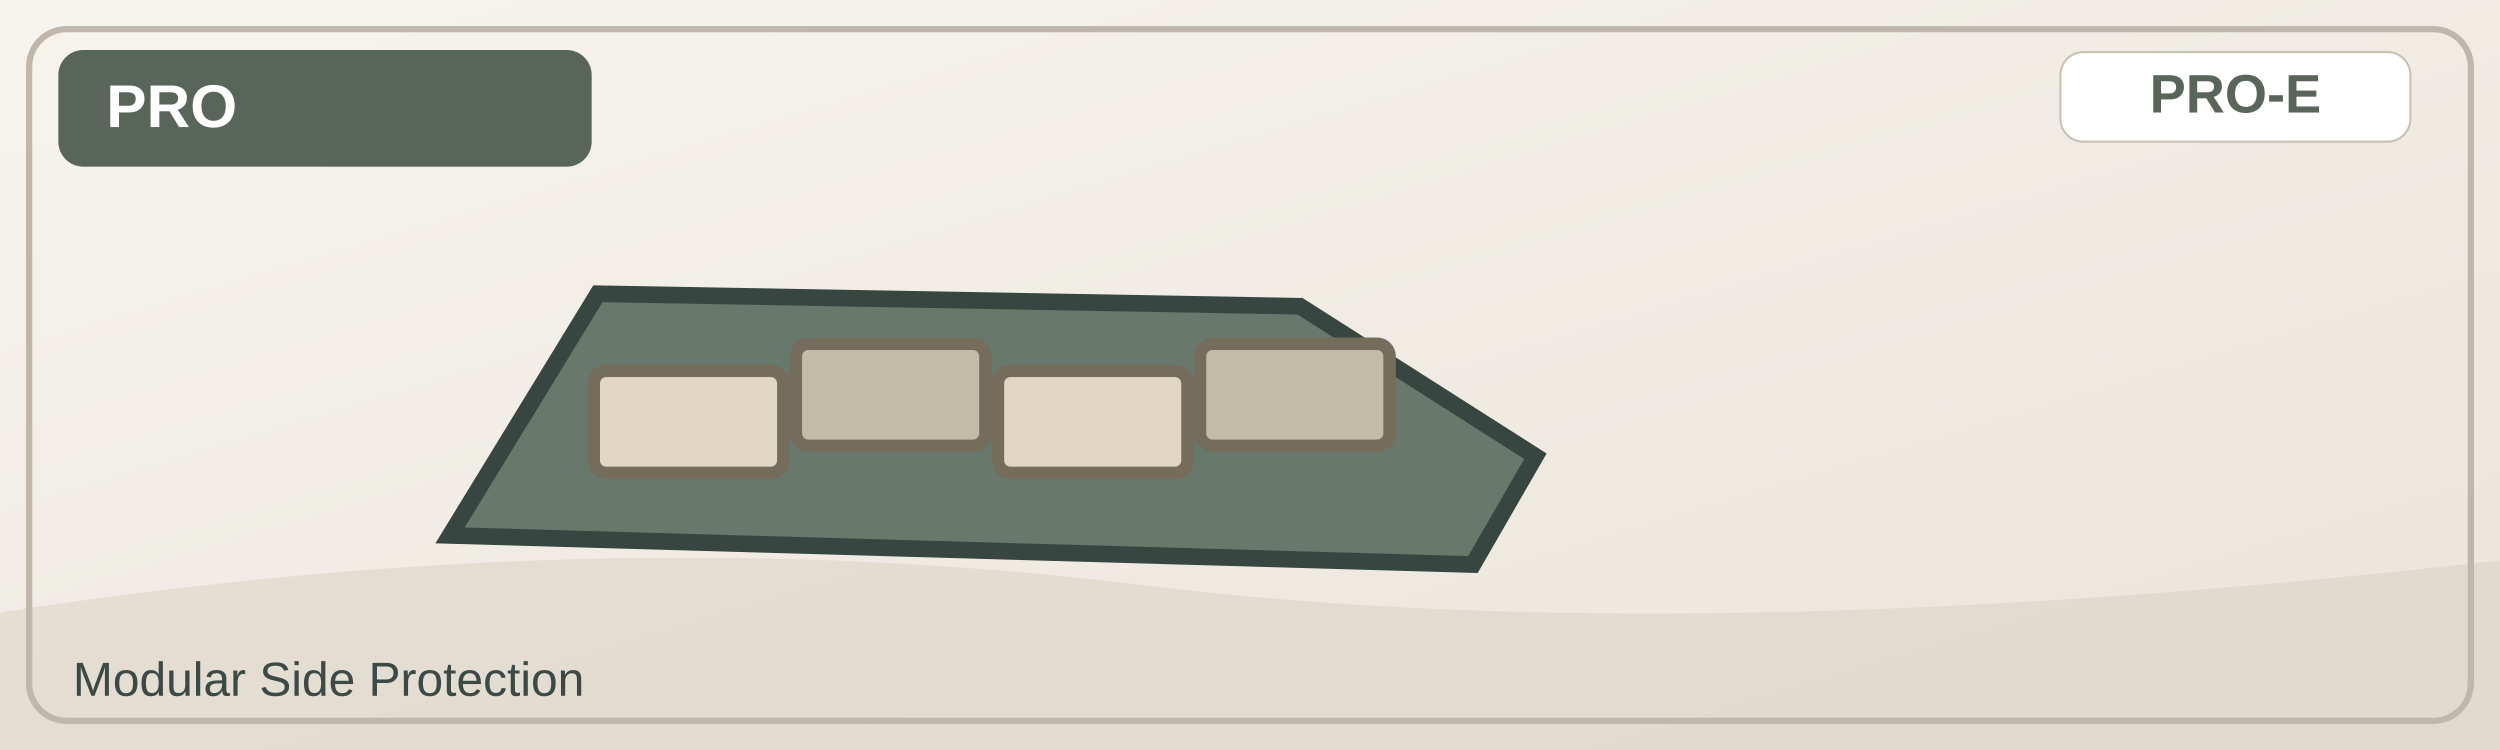
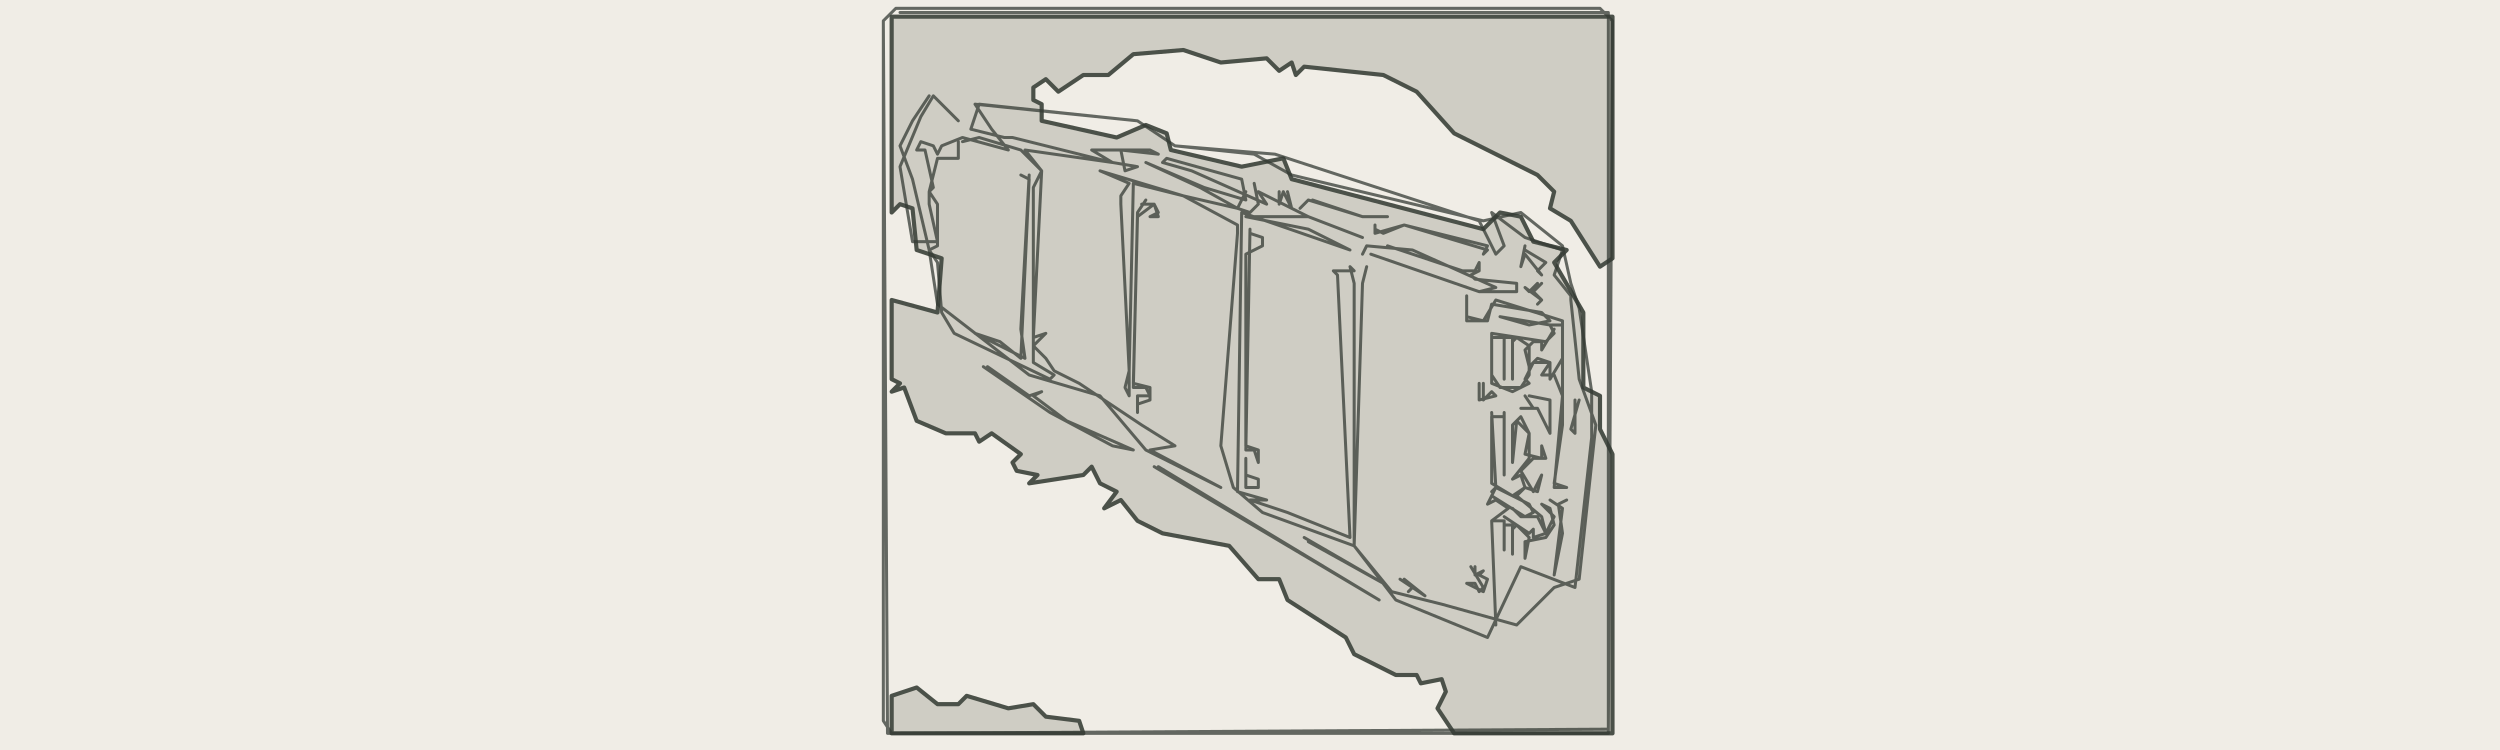
- <svg xmlns="http://www.w3.org/2000/svg" viewBox="0 0 1200 360" role="img" aria-label="Modular Side Protection">
-   <defs>
-     <linearGradient id="bg" x2="1" y2="1">
-       <stop stop-color="#f7f4ee" />
-       <stop offset="1" stop-color="#e9e4db" />
-     </linearGradient>
-   </defs>
-   <rect width="1200" height="360" fill="url(#bg)" />
-   <path d="M0 294 Q290 249 550 281 T1200 269 V360 H0Z" fill="#d9d2c3" opacity=".55" />
-   <rect x="28" y="24" width="256" height="56" rx="12" fill="#59645b" />
-   <text x="51" y="61" fill="#fff" font-family="Arial,sans-serif" font-size="29" font-weight="bold">PRO</text>
-   <rect x="989" y="25" width="168" height="43" rx="11" fill="#fff" stroke="#c9c0b4" />
-   <text x="1073" y="54" fill="#59645b" text-anchor="middle" font-family="Arial,sans-serif" font-size="26" font-weight="bold">PRO-E</text>
-   <path d="M216 257 L287 141 L624 147 L737 219 L707 271Z" fill="#68786d" stroke="#374640" stroke-width="8" />
-   <rect x="285" y="178" width="91" height="49" rx="6" fill="#e0d6c2" stroke="#756d5c" stroke-width="6" />
-   <rect x="382" y="165" width="91" height="49" rx="6" fill="#c2bba8" stroke="#756d5c" stroke-width="6" />
-   <rect x="479" y="178" width="91" height="49" rx="6" fill="#e0d6c2" stroke="#756d5c" stroke-width="6" />
-   <rect x="576" y="165" width="91" height="49" rx="6" fill="#c2bba8" stroke="#756d5c" stroke-width="6" />
-   <text x="35" y="334" font-family="Arial,sans-serif" fill="#3c4945" font-size="23">Modular Side Protection</text>
-   <rect x="14" y="14" width="1172" height="332" rx="18" fill="none" stroke="#bfb7ab" stroke-width="3" />
+ <svg xmlns="http://www.w3.org/2000/svg" viewBox="0 0 1200 360" role="img" aria-label="SEA Game PRO-E illustration">
+   <rect width="1200" height="360" fill="#f0ede6" />
+   <g>
+     <polygon points="428,8 428,102 432,98 438,100 440,120 452,124 450,150 428,144 428,182 432,184 428,188 434,186 440,202 454,208 468,208 470,212 476,208 490,218 486,222 488,226 498,228 494,232 520,228 524,224 528,232 536,236 530,244 538,240 546,250 558,256 590,262 604,278 614,278 618,288 646,306 650,314 670,324 680,324 682,328 692,326 694,332 690,340 698,352 774,352 774,218 768,206 768,190 760,186 760,150 746,126 752,120 736,116 730,104 720,102 712,110 620,86 616,76 596,80 562,72 560,64 550,60 536,66 500,58 500,50 496,48 496,42 502,38 508,44 520,36 532,36 544,26 568,24 586,30 608,28 614,34 620,30 622,36 626,32 664,36 680,44 698,64 738,84 746,92 744,100 754,106 768,128 774,124 774,8" fill="#777869" fill-opacity=".27" stroke="#4b5149" stroke-width="2" stroke-linejoin="round" />
+     <polygon points="428,334 428,352 520,352 518,346 502,344 496,338 484,340 464,334 460,338 450,338 440,330" fill="#777869" fill-opacity=".27" stroke="#4b5149" stroke-width="2" stroke-linejoin="round" />
+   </g>
+   <path d="M446,46 L438,58 L432,70 L438,86 L446,120 L450,146 L494,180 L528,190 L550,216 L586,234 L552,216 L564,214 L548,204 L518,184 L506,178 L502,172 L496,166 L502,160 L496,162 L500,82 L492,72 L534,78 L546,80 L540,82 L538,72 L556,74 L552,72 L524,72 L534,78 L486,66 L482,66 L466,62 L470,50 L546,58 L564,70 L612,74 L710,106 L718,122 L722,118 L716,102 L732,114 L750,120 L746,132 L754,142 L754,144 L758,182 L766,204 L758,278 L746,282 L728,300 L692,290 L668,284 L650,262 L654,136 L656,128 L654,136 L650,262 L650,136 L648,128 L650,130 L640,130 L642,132 L648,258 L618,246 L600,240 L608,240 L594,236 L596,102 L648,120 L648,120 L628,110 L598,104 L628,104 L654,114 L628,104 L604,92 L608,98 L572,82 L558,78 L560,76 L596,86 L598,96 L578,90 L550,78 L576,90 L594,100 L568,94 L528,82 L542,88 L538,94 L538,98 L542,178 L542,190 L540,186 L542,178 L544,88 L568,94 L594,108 L594,112 L586,214 L592,234 L606,246 L650,262 L670,288 L714,306 L730,272 L756,282 L764,210 L764,188 L758,148 L754,136 L750,118 L730,102 L712,106 L620,84 L602,74 L564,70 L546,58 L468,50 L476,62 L484,72 L462,66 L452,70 L450,74 L448,70 L442,68 L440,72 L444,72 L448,90 L446,92 L446,98 L450,116 L438,116 L432,80 L442,56 L448,46 L460,58 L460,58 M430,4 L424,10 L426,352 L772,352 L772,6 L432,6 M430,4 L768,4 L774,10 L772,350 L428,352 L424,346 L424,10 M716,198 L718,234 L714,242 L718,240 L724,244 L716,250 L718,300 L716,250 L722,250 L722,264 L722,252 L726,252 L726,266 L726,254 L728,252 L734,258 L732,268 L732,260 L742,258 L746,252 L744,244 L740,242 L746,248 L742,256 L740,248 L728,238 L732,234 L738,236 L740,228 L736,236 L730,226 L736,220 L742,220 L740,214 L740,220 L732,218 L734,208 L730,200 L726,204 L726,222 L728,202 L734,208 L734,220 L726,230 L730,228 L732,234 L726,238 L716,232 L716,200 L722,200 L722,228 L722,198 M704,142 L704,154 L714,154 L716,146 L740,150 L744,154 L734,156 L720,152 L744,156 L746,160 L742,164 L716,160 L716,184 L726,188 L734,184 L732,182 L736,174 L744,174 L740,180 L746,180 L750,190 L746,234 L752,234 L746,232 L750,204 L750,154 L718,144 L712,154 L704,152 M462,68 L470,66 L490,72 L500,82 L496,90 L496,174 L506,180 L504,182 L458,160 L452,150 L450,126 L446,120 L450,118 L450,98 L446,92 L450,76 L460,76 L460,68 M656,118 L654,122 L656,118 L678,120 L718,138 L710,140 L658,122 L710,140 L728,140 L728,136 L708,134 L706,132 L710,130 L710,126 L708,130 L702,130 L666,118 M554,224 L662,288 L556,224 M550,96 L546,102 L544,186 L550,186 L552,190 L546,190 L546,198 L546,194 L552,192 L552,186 L544,184 L546,104 L554,98 L556,102 L552,104 L556,104 L554,98 L548,98 M600,110 L598,216 L602,216 L604,222 L604,216 L598,214 L598,122 L606,118 L606,114 L600,112 M490,84 L494,86 L490,172 L480,164 L468,160 L492,172 L490,158 L494,84 M472,176 L504,198 L534,214 L544,216 L512,202 L496,190 L500,188 L494,190 L474,176 M716,162 L722,162 L722,182 L722,162 L726,162 L726,182 L726,164 L728,162 L734,166 L734,180 L730,186 L720,186 L716,180 M660,108 L660,112 L674,108 L714,120 L712,122 L714,118 L674,108 L664,112 L660,110 M744,156 L750,156 L750,172 L744,182 L744,174 L738,172 L734,176 L732,168 L736,164 L740,164 L740,168 L746,158 M628,96 L624,100 L628,96 L654,104 L666,104 L654,104 L630,96 M626,258 L664,280 L628,260 M744,240 L750,244 L746,276 L750,256 L748,242 L752,240 M732,190 L736,196 L730,196 L738,196 L744,208 L744,192 L734,190 M706,272 L712,282 L710,284 L708,280 L704,280 L712,284 L714,278 L710,276 L712,274 L708,276 L708,272 M726,244 L730,248 L738,248 L742,256 L736,258 L736,254 L734,256 L722,248 M716,236 L718,234 L734,242 L736,246 L732,248 L716,238 M732,118 L730,128 L732,122 L740,132 L738,130 L742,126 L732,120 M710,184 L710,192 L718,190 L716,188 L712,192 L712,184 M738,136 L734,140 L732,138 L740,144 L738,146 L740,144 L736,140 L740,136 M756,192 L756,208 L754,206 L758,192 M672,278 L678,282 L676,284 L678,282 L684,286 L674,278 M602,88 L604,98 L600,102 L594,100 L598,92 M598,220 L598,234 L604,234 L604,230 L598,228 M614,92 L614,98 L616,92 L620,100 L618,92" fill="none" stroke="#343b35" stroke-opacity=".75" stroke-width="1.45" stroke-linecap="round" stroke-linejoin="round" />
</svg>
